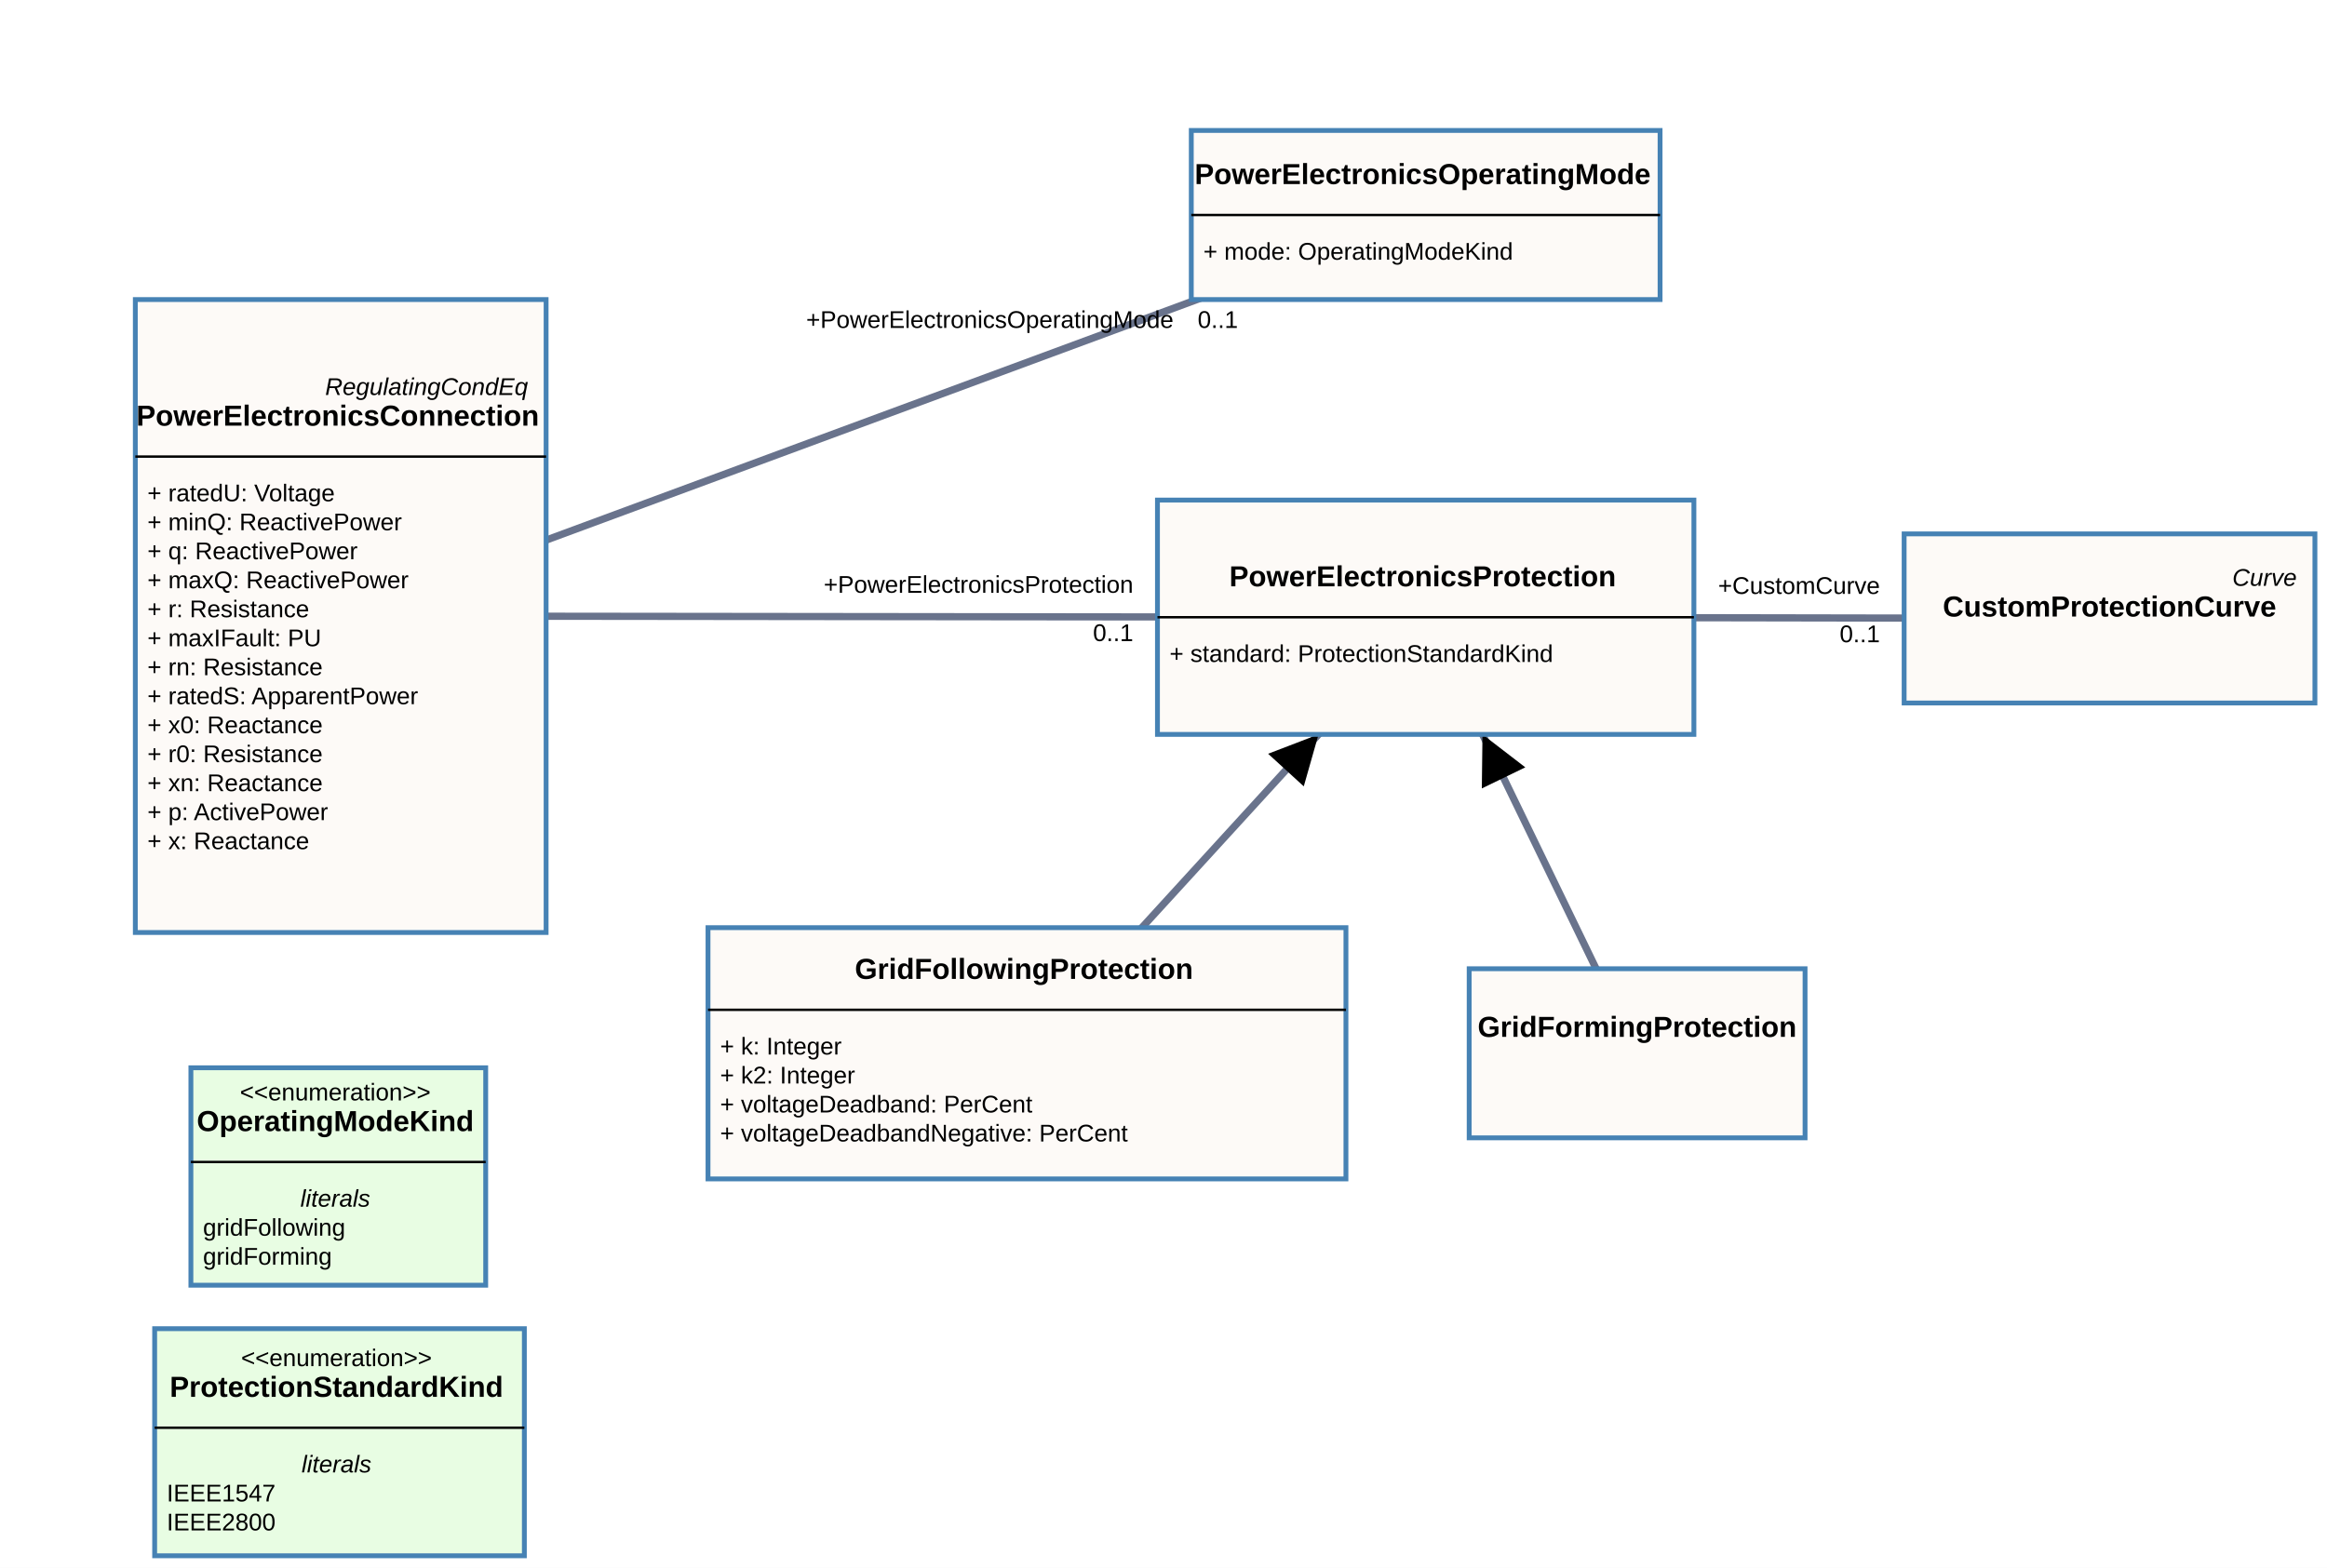
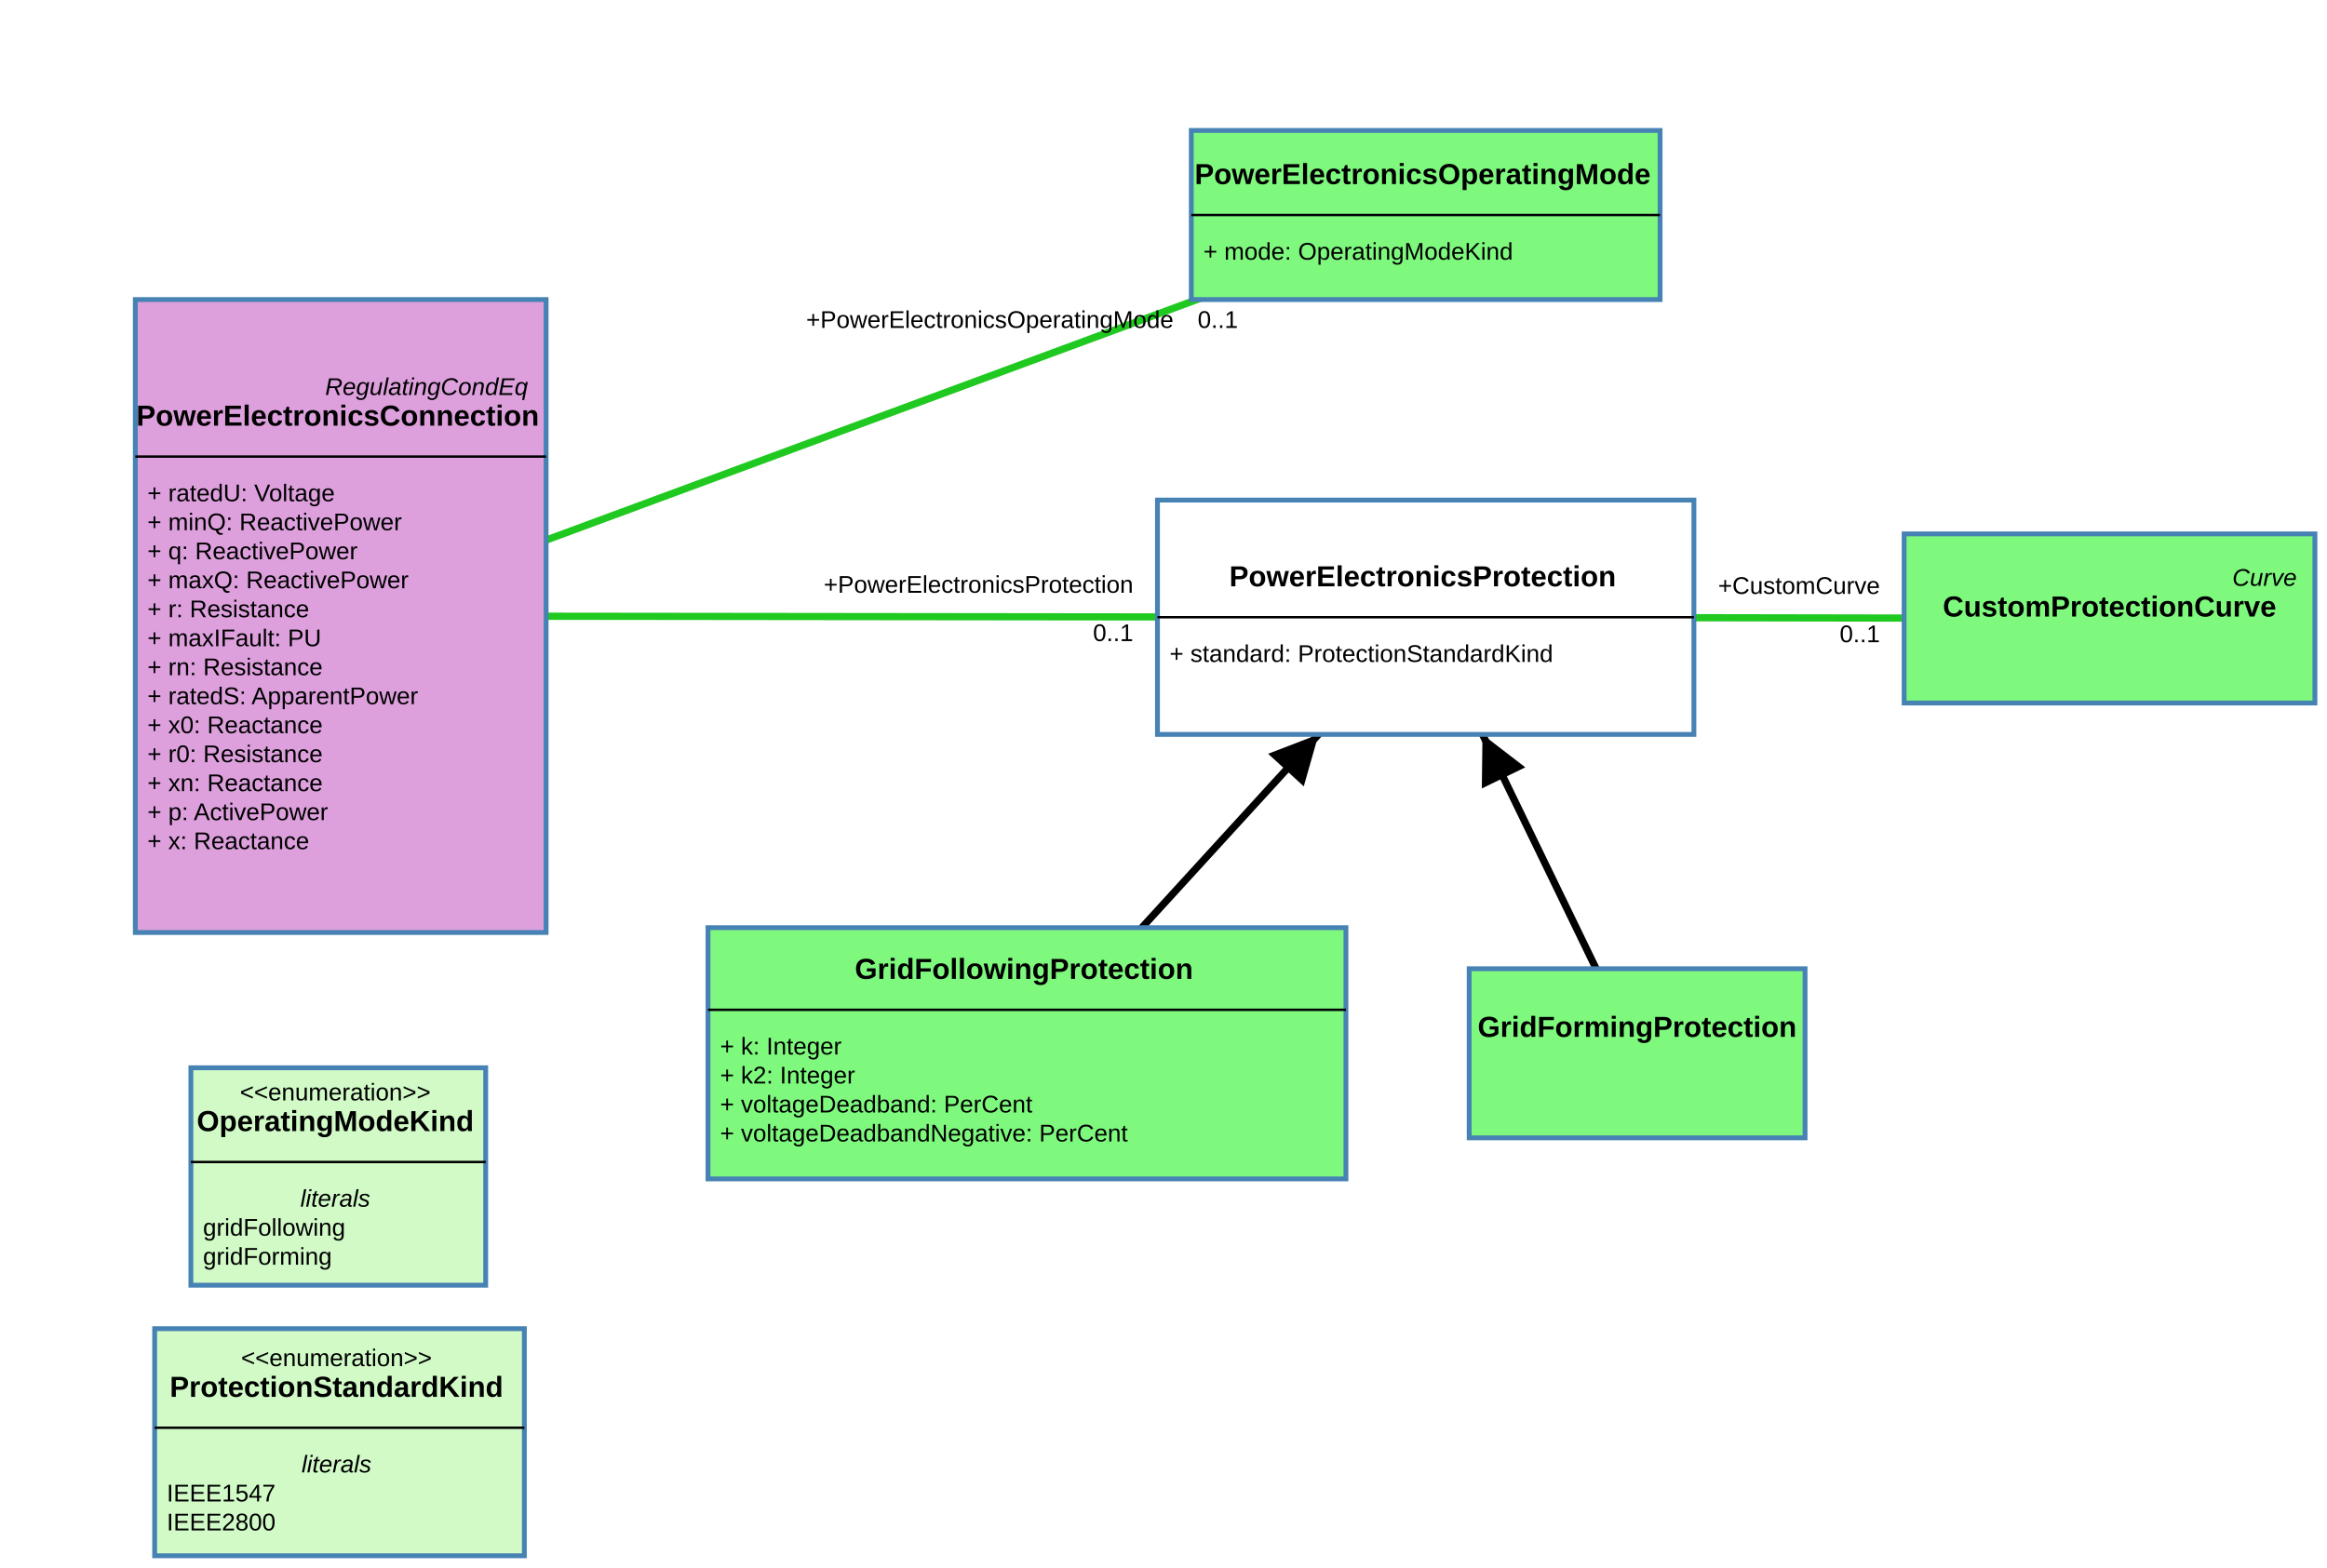
<svg xmlns="http://www.w3.org/2000/svg" width="963" height="649" style="-webkit-tap-highlight-color: rgba(0, 0, 0, 0);">
  <rect width="100%" height="100%" fill="white" />
  <g class="zoom-group">
    <defs>
      <marker id="arrowhead" viewBox="-0 -5 10 10" refX="5" refY="0" orient="auto" markerWidth="10" markerHeight="10" xoverflow="visible">
        <path d="M 0,-5 L 10 ,0 L 0,5" fill="black" style="stroke: none;" />
      </marker>
    </defs>
-     <line class="link" x1="590" y1="255.5" x2="141" y2="255" stroke="#69738c" stroke-width="3" />
-     <line class="link" x1="677.5" y1="436" x2="590" y2="255.5" stroke="#69738c" stroke-width="3" marker-end="url(#arrowhead)" />
-     <line class="link" x1="425" y1="436" x2="590" y2="255.5" stroke="#69738c" stroke-width="3" marker-end="url(#arrowhead)" />
-     <line class="link" x1="590" y1="89" x2="141" y2="255" stroke="#69738c" stroke-width="3" />
-     <line class="link" x1="590" y1="255.5" x2="873" y2="256" stroke="#69738c" stroke-width="3" />
-     <line class="arrow" x2="617.873" y2="312.998" x1="677.5" y1="436" stroke="#69738c" stroke-width="2" marker-end="url(#arrowhead)" />
-     <line class="arrow" x2="538.918" y2="311.381" x1="425" y1="436" stroke="#69738c" stroke-width="2" marker-end="url(#arrowhead)" />
+     <line class="link" x1="590" y1="255.5" x2="141" y2="255" stroke="#20C920" stroke-width="3" />
+     <line class="link" x1="677.5" y1="436" x2="590" y2="255.5" stroke="#000000" stroke-width="3" marker-end="url(#arrowhead)" />
+     <line class="link" x1="425" y1="436" x2="590" y2="255.5" stroke="#000000" stroke-width="3" marker-end="url(#arrowhead)" />
+     <line class="link" x1="590" y1="89" x2="141" y2="255" stroke="#20C920" stroke-width="3" />
+     <line class="link" x1="590" y1="255.5" x2="873" y2="256" stroke="#20C920" stroke-width="3" />
+     <line class="arrow" x2="617.873" y2="312.998" x1="677.5" y1="436" stroke="#000000" stroke-width="2" marker-end="url(#arrowhead)" />
+     <line class="arrow" x2="538.918" y2="311.381" x1="425" y1="436" stroke="#000000" stroke-width="2" marker-end="url(#arrowhead)" />
    <g class="draggable" transform="translate(56, 124)">
-       <rect class="box" width="170" height="262" style="fill: #fdfaf7; stroke: steelblue; stroke-width: 2px; cursor: move;" />
+       <rect class="box" width="170" height="262" style="fill: #DDA0DD; stroke: steelblue; stroke-width: 2px; cursor: move;" />
      <text x="0" y="0" text-anchor="start" font-size="10px">
        <tspan x="165" y="36" dy=".35em" text-anchor="end" style="font-family: Arial, sans-serif; font-weight: 400; font-style: italic; fill: black; font-size: 10px; pointer-events: none;">RegulatingCondEq</tspan>
        <tspan x="85" y="48" dy=".35em" text-anchor="middle" style="font-family: Arial, sans-serif; font-weight: 700; font-style: normal; fill: black; font-size: 12px; pointer-events: none;">PowerElectronicsConnection</tspan>
        <tspan x="5" y="80" dy=".35em" text-anchor="start" style="font-family: Arial, sans-serif; font-weight: 400; font-style: normal; fill: black; font-size: 10px; pointer-events: none;">+   ratedU: Voltage</tspan>
        <tspan x="5" y="92" dy=".35em" text-anchor="start" style="font-family: Arial, sans-serif; font-weight: 400; font-style: normal; fill: black; font-size: 10px; pointer-events: none;">+   minQ: ReactivePower</tspan>
        <tspan x="5" y="104" dy=".35em" text-anchor="start" style="font-family: Arial, sans-serif; font-weight: 400; font-style: normal; fill: black; font-size: 10px; pointer-events: none;">+   q: ReactivePower</tspan>
        <tspan x="5" y="116" dy=".35em" text-anchor="start" style="font-family: Arial, sans-serif; font-weight: 400; font-style: normal; fill: black; font-size: 10px; pointer-events: none;">+   maxQ: ReactivePower</tspan>
        <tspan x="5" y="128" dy=".35em" text-anchor="start" style="font-family: Arial, sans-serif; font-weight: 400; font-style: normal; fill: black; font-size: 10px; pointer-events: none;">+   r: Resistance</tspan>
        <tspan x="5" y="140" dy=".35em" text-anchor="start" style="font-family: Arial, sans-serif; font-weight: 400; font-style: normal; fill: black; font-size: 10px; pointer-events: none;">+   maxIFault: PU</tspan>
        <tspan x="5" y="152" dy=".35em" text-anchor="start" style="font-family: Arial, sans-serif; font-weight: 400; font-style: normal; fill: black; font-size: 10px; pointer-events: none;">+   rn: Resistance</tspan>
        <tspan x="5" y="164" dy=".35em" text-anchor="start" style="font-family: Arial, sans-serif; font-weight: 400; font-style: normal; fill: black; font-size: 10px; pointer-events: none;">+   ratedS: ApparentPower</tspan>
        <tspan x="5" y="176" dy=".35em" text-anchor="start" style="font-family: Arial, sans-serif; font-weight: 400; font-style: normal; fill: black; font-size: 10px; pointer-events: none;">+   x0: Reactance</tspan>
        <tspan x="5" y="188" dy=".35em" text-anchor="start" style="font-family: Arial, sans-serif; font-weight: 400; font-style: normal; fill: black; font-size: 10px; pointer-events: none;">+   r0: Resistance</tspan>
        <tspan x="5" y="200" dy=".35em" text-anchor="start" style="font-family: Arial, sans-serif; font-weight: 400; font-style: normal; fill: black; font-size: 10px; pointer-events: none;">+   xn: Reactance</tspan>
        <tspan x="5" y="212" dy=".35em" text-anchor="start" style="font-family: Arial, sans-serif; font-weight: 400; font-style: normal; fill: black; font-size: 10px; pointer-events: none;">+   p: ActivePower</tspan>
        <tspan x="5" y="224" dy=".35em" text-anchor="start" style="font-family: Arial, sans-serif; font-weight: 400; font-style: normal; fill: black; font-size: 10px; pointer-events: none;">+   x: Reactance</tspan>
      </text>
      <line x1="0" x2="170" y1="65" y2="65" stroke="black" stroke-width="1" />
    </g>
    <g class="draggable" transform="translate(479, 207)">
-       <rect class="box" width="222" height="97" style="fill: #fdfaf7; stroke: steelblue; stroke-width: 2px; cursor: move;" />
+       <rect class="box" width="222" height="97" style="fill: #FFFFFF; stroke: steelblue; stroke-width: 2px; cursor: move;" />
      <text x="0" y="0" text-anchor="start" font-size="10px">
        <tspan x="111" y="31.5" dy=".35em" text-anchor="middle" style="font-family: Arial, sans-serif; font-weight: 700; font-style: normal; fill: black; font-size: 12px; pointer-events: none;">PowerElectronicsProtection</tspan>
        <tspan x="5" y="63.5" dy=".35em" text-anchor="start" style="font-family: Arial, sans-serif; font-weight: 400; font-style: normal; fill: black; font-size: 10px; pointer-events: none;">+   standard: ProtectionStandardKind</tspan>
      </text>
      <line x1="0" x2="222" y1="48.5" y2="48.5" stroke="black" stroke-width="1" />
    </g>
    <g class="draggable" transform="translate(293, 384)">
-       <rect class="box" width="264" height="104" style="fill: #fdfaf7; stroke: steelblue; stroke-width: 2px; cursor: move;" />
+       <rect class="box" width="264" height="104" style="fill: #7EF97E; stroke: steelblue; stroke-width: 2px; cursor: move;" />
      <text x="0" y="0" text-anchor="start" font-size="10px">
        <tspan x="132" y="17" dy=".35em" text-anchor="middle" style="font-family: Arial, sans-serif; font-weight: 700; font-style: normal; fill: black; font-size: 12px; pointer-events: none;">GridFollowingProtection</tspan>
        <tspan x="5" y="49" dy=".35em" text-anchor="start" style="font-family: Arial, sans-serif; font-weight: 400; font-style: normal; fill: black; font-size: 10px; pointer-events: none;">+   k: Integer</tspan>
        <tspan x="5" y="61" dy=".35em" text-anchor="start" style="font-family: Arial, sans-serif; font-weight: 400; font-style: normal; fill: black; font-size: 10px; pointer-events: none;">+   k2: Integer</tspan>
        <tspan x="5" y="73" dy=".35em" text-anchor="start" style="font-family: Arial, sans-serif; font-weight: 400; font-style: normal; fill: black; font-size: 10px; pointer-events: none;">+   voltageDeadband: PerCent</tspan>
        <tspan x="5" y="85" dy=".35em" text-anchor="start" style="font-family: Arial, sans-serif; font-weight: 400; font-style: normal; fill: black; font-size: 10px; pointer-events: none;">+   voltageDeadbandNegative: PerCent</tspan>
      </text>
      <line x1="0" x2="264" y1="34" y2="34" stroke="black" stroke-width="1" />
    </g>
    <g class="draggable" transform="translate(608, 401)">
-       <rect class="box" width="139" height="70" style="fill: #fdfaf7; stroke: steelblue; stroke-width: 2px; cursor: move;" />
+       <rect class="box" width="139" height="70" style="fill: #7EF97E; stroke: steelblue; stroke-width: 2px; cursor: move;" />
      <text x="0" y="0" text-anchor="start" font-size="10px">
        <tspan x="69.5" y="24" dy=".35em" text-anchor="middle" style="font-family: Arial, sans-serif; font-weight: 700; font-style: normal; fill: black; font-size: 12px; pointer-events: none;">GridFormingProtection</tspan>
      </text>
    </g>
    <g class="draggable" transform="translate(493, 54)">
-       <rect class="box" width="194" height="70" style="fill: #fdfaf7; stroke: steelblue; stroke-width: 2px; cursor: move;" />
+       <rect class="box" width="194" height="70" style="fill: #7EF97E; stroke: steelblue; stroke-width: 2px; cursor: move;" />
      <text x="0" y="0" text-anchor="start" font-size="10px">
        <tspan x="97" y="18" dy=".35em" text-anchor="middle" style="font-family: Arial, sans-serif; font-weight: 700; font-style: normal; fill: black; font-size: 12px; pointer-events: none;">PowerElectronicsOperatingMode</tspan>
        <tspan x="5" y="50" dy=".35em" text-anchor="start" style="font-family: Arial, sans-serif; font-weight: 400; font-style: normal; fill: black; font-size: 10px; pointer-events: none;">+   mode: OperatingModeKind</tspan>
      </text>
      <line x1="0" x2="194" y1="35" y2="35" stroke="black" stroke-width="1" />
    </g>
    <g class="draggable" transform="translate(64, 550)">
-       <rect class="box" width="153" height="94" style="fill: #e8fde3; stroke: steelblue; stroke-width: 2px; cursor: move;" />
+       <rect class="box" width="153" height="94" style="fill: #D1FAC7; stroke: steelblue; stroke-width: 2px; cursor: move;" />
      <text x="0" y="0" text-anchor="start" font-size="10px">
        <tspan x="76.5" y="12" dy=".35em" text-anchor="middle" style="font-family: Arial, sans-serif; font-weight: 400; font-style: normal; fill: black; font-size: 10px; pointer-events: none;">&lt;&lt;enumeration&gt;&gt;</tspan>
        <tspan x="76.5" y="24" dy=".35em" text-anchor="middle" style="font-family: Arial, sans-serif; font-weight: 700; font-style: normal; fill: black; font-size: 12px; pointer-events: none;">ProtectionStandardKind</tspan>
        <tspan x="76.5" y="56" dy=".35em" text-anchor="middle" style="font-family: Arial, sans-serif; font-weight: 400; font-style: italic; fill: black; font-size: 10px; pointer-events: none;">literals</tspan>
        <tspan x="5" y="68" dy=".35em" text-anchor="start" style="font-family: Arial, sans-serif; font-weight: 400; font-style: normal; fill: black; font-size: 10px; pointer-events: none;">IEEE1547</tspan>
        <tspan x="5" y="80" dy=".35em" text-anchor="start" style="font-family: Arial, sans-serif; font-weight: 400; font-style: normal; fill: black; font-size: 10px; pointer-events: none;">IEEE2800</tspan>
      </text>
      <line x1="0" x2="153" y1="41" y2="41" stroke="black" stroke-width="1" />
    </g>
    <g class="draggable" transform="translate(79, 442)">
-       <rect class="box" width="122" height="90" style="fill: #e8fde3; stroke: steelblue; stroke-width: 2px; cursor: move;" />
+       <rect class="box" width="122" height="90" style="fill: #D1FAC7; stroke: steelblue; stroke-width: 2px; cursor: move;" />
      <text x="0" y="0" text-anchor="start" font-size="10px">
        <tspan x="61" y="10" dy=".35em" text-anchor="middle" style="font-family: Arial, sans-serif; font-weight: 400; font-style: normal; fill: black; font-size: 10px; pointer-events: none;">&lt;&lt;enumeration&gt;&gt;</tspan>
        <tspan x="61" y="22" dy=".35em" text-anchor="middle" style="font-family: Arial, sans-serif; font-weight: 700; font-style: normal; fill: black; font-size: 12px; pointer-events: none;">OperatingModeKind</tspan>
        <tspan x="61" y="54" dy=".35em" text-anchor="middle" style="font-family: Arial, sans-serif; font-weight: 400; font-style: italic; fill: black; font-size: 10px; pointer-events: none;">literals</tspan>
        <tspan x="5" y="66" dy=".35em" text-anchor="start" style="font-family: Arial, sans-serif; font-weight: 400; font-style: normal; fill: black; font-size: 10px; pointer-events: none;">gridFollowing</tspan>
        <tspan x="5" y="78" dy=".35em" text-anchor="start" style="font-family: Arial, sans-serif; font-weight: 400; font-style: normal; fill: black; font-size: 10px; pointer-events: none;">gridForming</tspan>
      </text>
      <line x1="0" x2="122" y1="39" y2="39" stroke="black" stroke-width="1" />
    </g>
    <g class="draggable" transform="translate(788, 221)">
-       <rect class="box" width="170" height="70" style="fill: #fdfaf7; stroke: steelblue; stroke-width: 2px; cursor: move;" />
+       <rect class="box" width="170" height="70" style="fill: #7EF97E; stroke: steelblue; stroke-width: 2px; cursor: move;" />
      <text x="0" y="0" text-anchor="start" font-size="10px">
        <tspan x="165" y="18" dy=".35em" text-anchor="end" style="font-family: Arial, sans-serif; font-weight: 400; font-style: italic; fill: black; font-size: 10px; pointer-events: none;">Curve</tspan>
        <tspan x="85" y="30" dy=".35em" text-anchor="middle" style="font-family: Arial, sans-serif; font-weight: 700; font-style: normal; fill: black; font-size: 12px; pointer-events: none;">CustomProtectionCurve</tspan>
      </text>
    </g>
    <text class="link-text-start-top" x="469" y="255.371" text-anchor="end" dy="-1em" style="font-family: Arial, sans-serif; font-size: 10px; fill: black;">+PowerElectronicsProtection</text>
    <text class="link-text-start-top" x="653.352" y="396.501" text-anchor="end" dy="-1em" style="font-family: Arial, sans-serif; font-size: 10px; fill: black;" />
    <text class="link-text-start-top" x="470.908" y="380.31" text-anchor="end" dy="-1em" style="font-family: Arial, sans-serif; font-size: 10px; fill: black;" />
    <text class="link-text-start-top" x="485.642" y="125.734" text-anchor="end" dy="1em" style="font-family: Arial, sans-serif; font-size: 10px; fill: black;">+PowerElectronicsOperatingMode</text>
    <text class="link-text-start-top" x="711" y="255.705" text-anchor="start" dy="-1em" style="font-family: Arial, sans-serif; font-size: 10px; fill: black;" />
    <text class="link-text-start-btm" x="469" y="255.371" dy="1em" text-anchor="end" style="font-family: Arial, sans-serif; font-size: 10px; fill: black;">0..1</text>
    <text class="link-text-start-btm" x="663.352" y="396.501" dy="-1em" text-anchor="start" style="font-family: Arial, sans-serif; font-size: 10px; fill: black;" />
    <text class="link-text-start-btm" x="480.908" y="380.31" dy="-1em" text-anchor="start" style="font-family: Arial, sans-serif; font-size: 10px; fill: black;" />
    <text class="link-text-start-btm" x="495.642" y="125.734" dy="1em" text-anchor="start" style="font-family: Arial, sans-serif; font-size: 10px; fill: black;">0..1</text>
    <text class="link-text-start-btm" x="711" y="255.705" dy="1em" text-anchor="start" style="font-family: Arial, sans-serif; font-size: 10px; fill: black;" />
    <text class="link-text-end-top" x="236" y="255.1" dy="-1em" text-anchor="start" style="font-family: Arial, sans-serif; font-size: 10px; fill: black;" />
    <text class="link-text-end-top" x="610.692" y="308.499" dy="1em" text-anchor="end" style="font-family: Arial, sans-serif; font-size: 10px; fill: black;" />
    <text class="link-text-end-top" x="537.291" y="307.69" dy="1em" text-anchor="end" style="font-family: Arial, sans-serif; font-size: 10px; fill: black;" />
    <text class="link-text-end-top" x="235.69" y="221.841" dy="-1em" text-anchor="start" style="font-family: Arial, sans-serif; font-size: 10px; fill: black;" />
    <text class="link-text-end-top" x="778" y="255.841" dy="-1em" text-anchor="end" style="font-family: Arial, sans-serif; font-size: 10px; fill: black;">+CustomCurve</text>
    <text class="link-text-end-btm" x="236" y="255.1" dy="1em" text-anchor="start" style="font-family: Arial, sans-serif; font-size: 10px; fill: black;" />
    <text class="link-text-end-btm" x="620.692" y="308.499" dy="1em" text-anchor="start" style="font-family: Arial, sans-serif; font-size: 10px; fill: black;" />
    <text class="link-text-end-btm" x="547.291" y="307.69" dy="1em" text-anchor="start" style="font-family: Arial, sans-serif; font-size: 10px; fill: black;" />
    <text class="link-text-end-btm" x="235.69" y="221.841" dy="1em" text-anchor="start" style="font-family: Arial, sans-serif; font-size: 10px; fill: black;" />
    <text class="link-text-end-btm" x="778" y="255.841" dy="1em" text-anchor="end" style="font-family: Arial, sans-serif; font-size: 10px; fill: black;">0..1</text>
  </g>
</svg>
